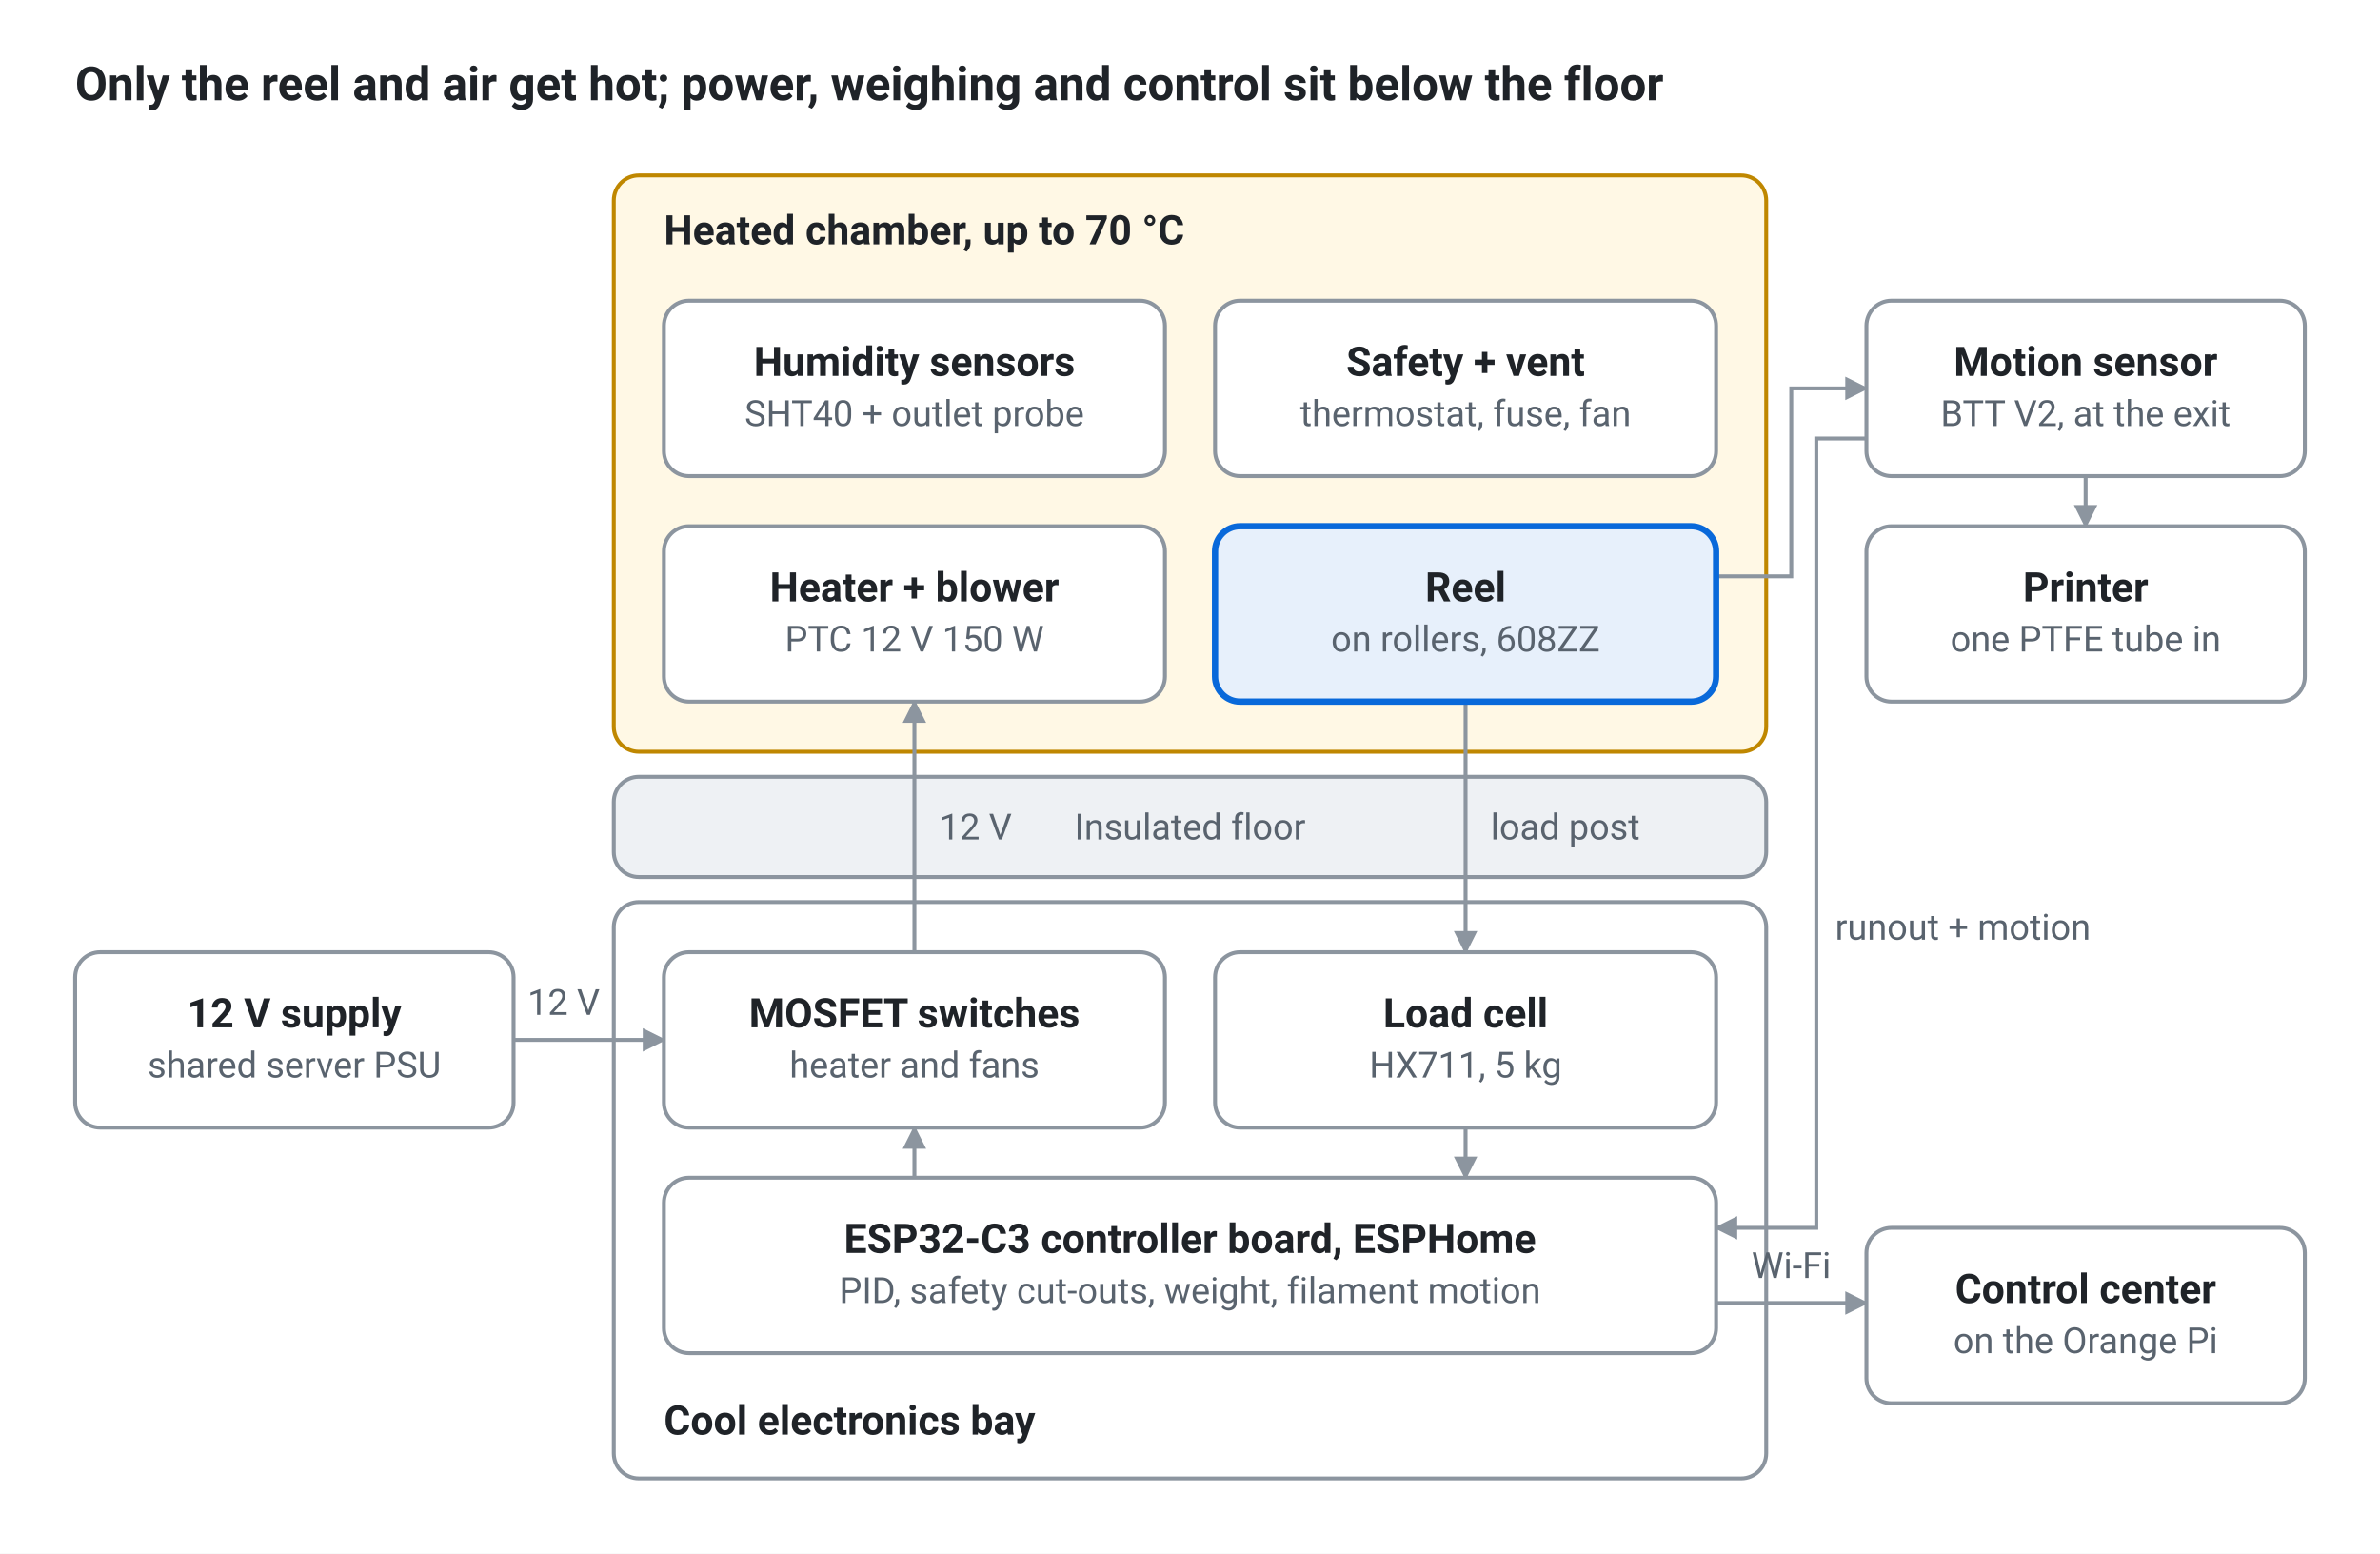
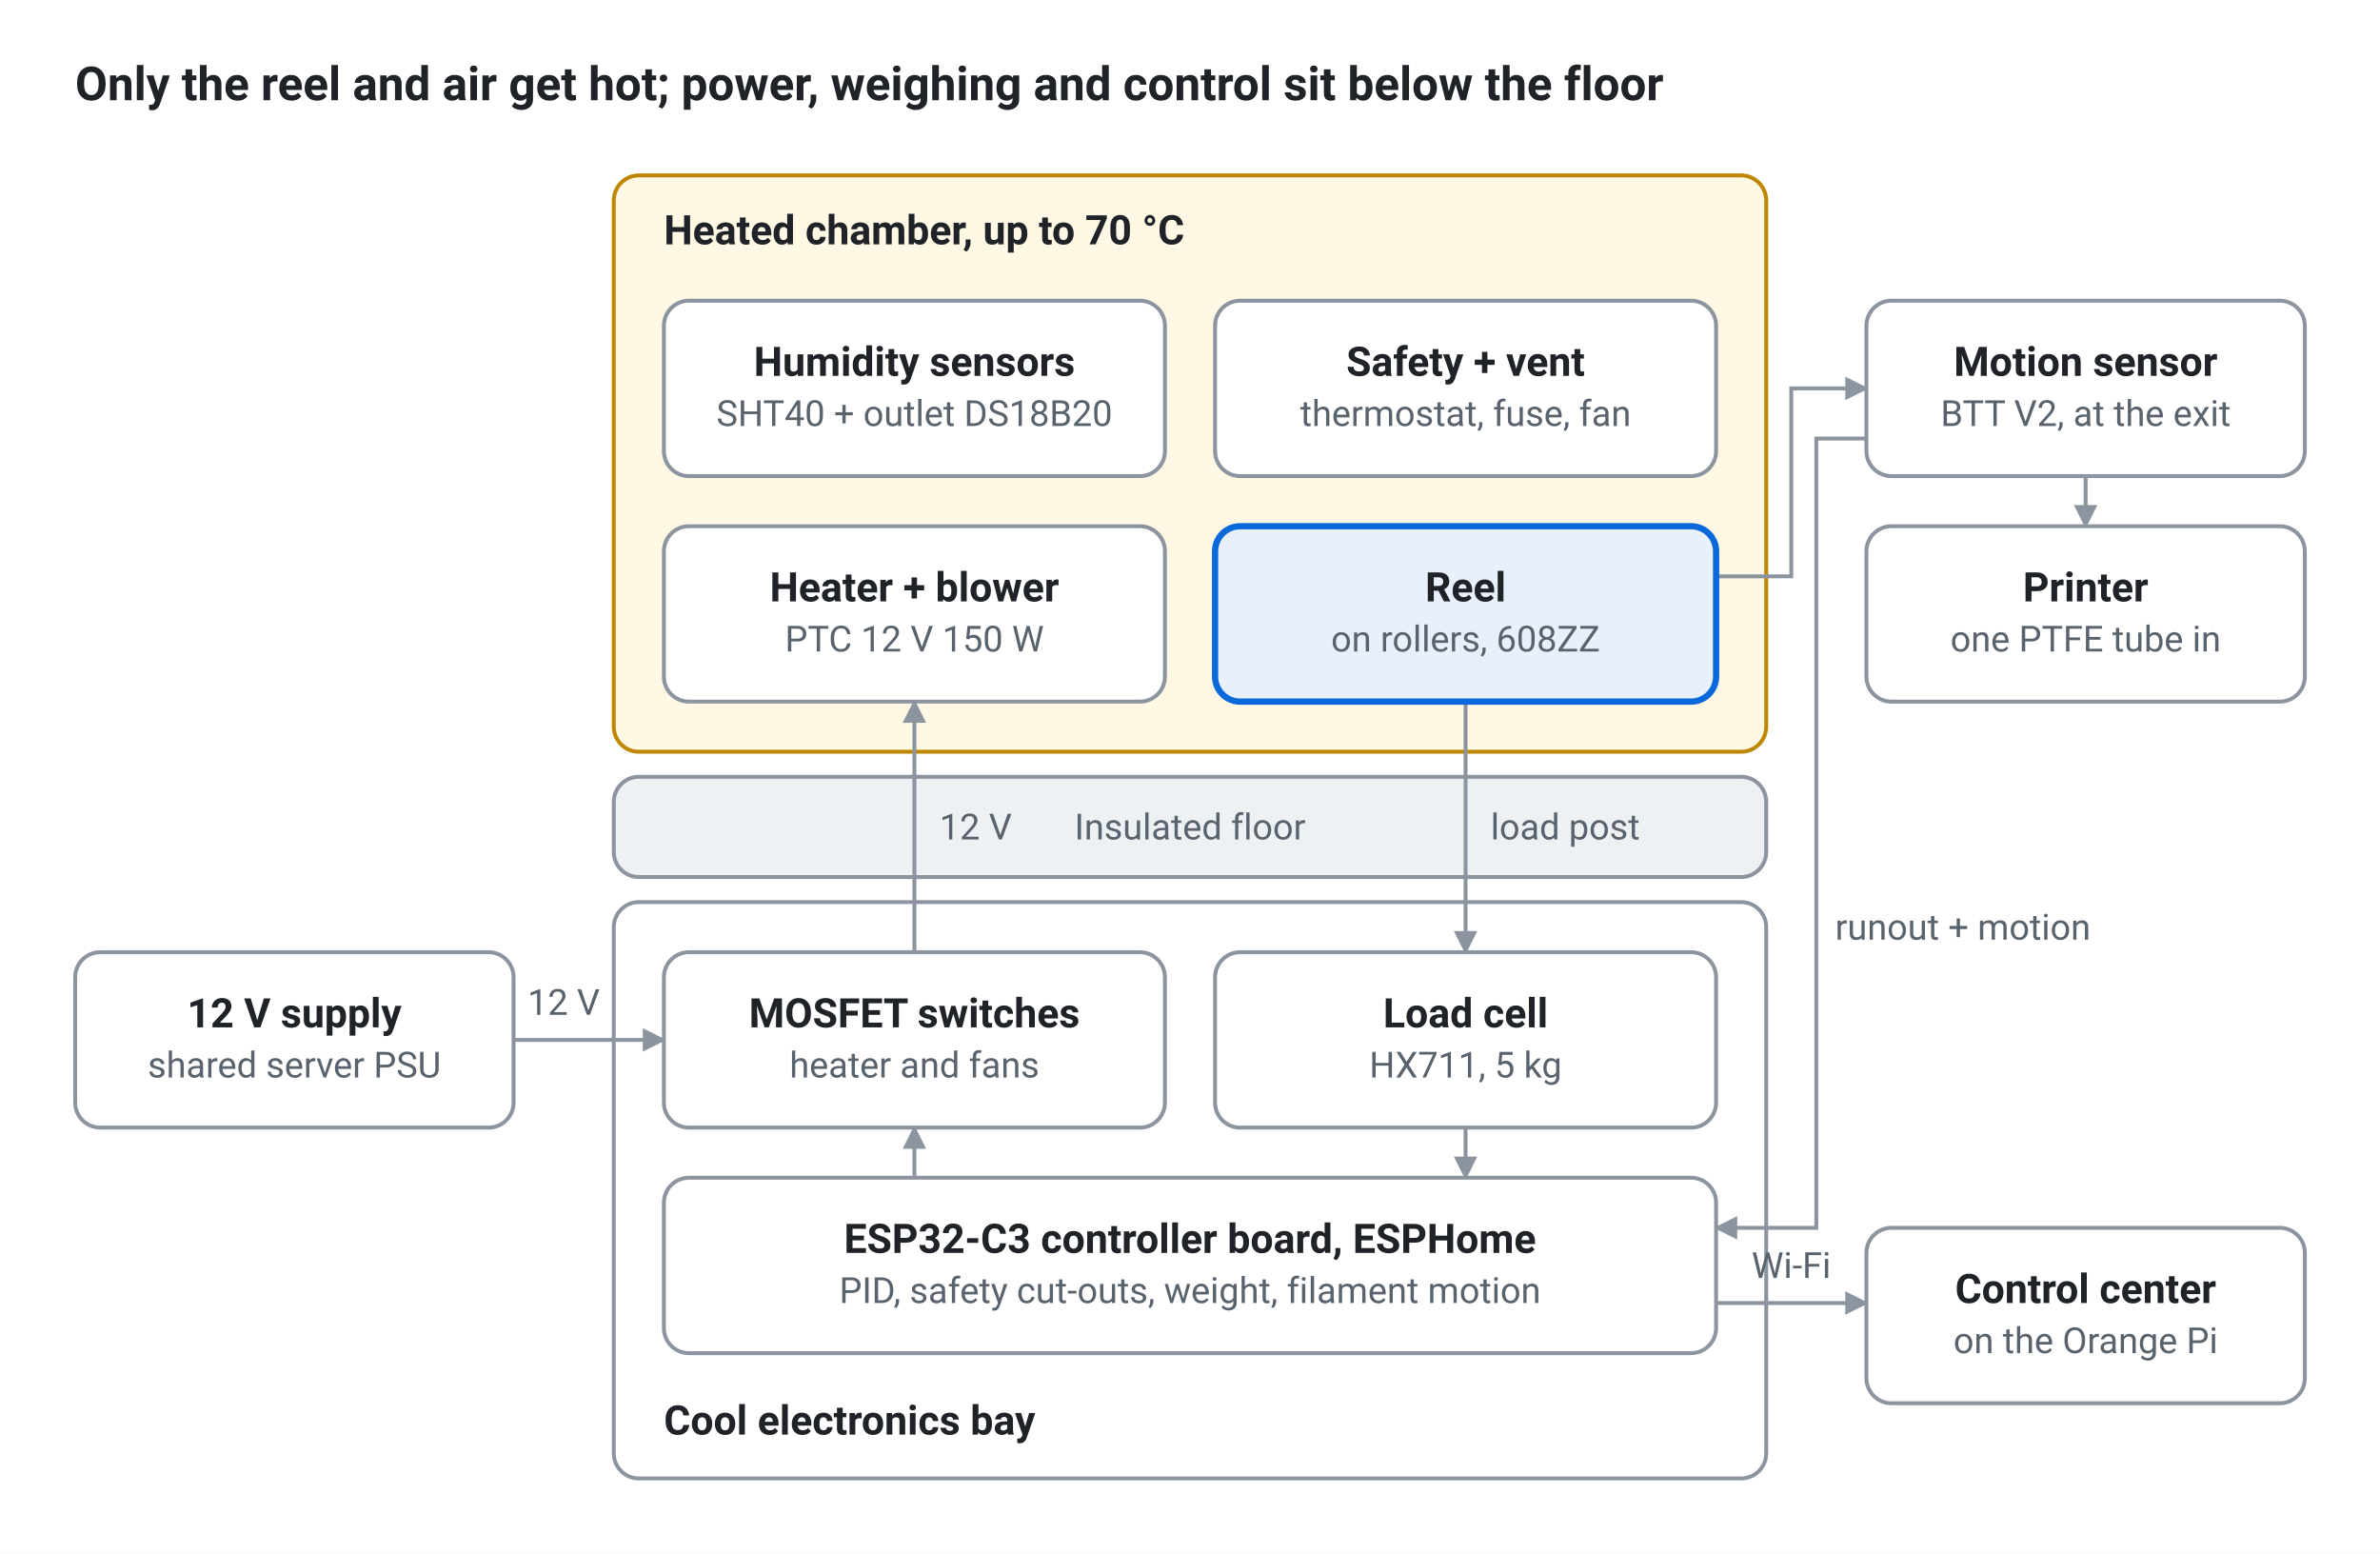
<svg xmlns="http://www.w3.org/2000/svg" viewBox="0 0 760 496" width="1520" height="992" font-family="system-ui,-apple-system,Segoe UI,Roboto,sans-serif">
  <rect width="760" height="496" fill="white" />
  <defs>
    <marker id="arr" viewBox="0 0 10 10" refX="9" refY="5" markerWidth="6" markerHeight="6" orient="auto-start-reverse">
      <path d="M0 0L10 5L0 10z" fill="#8c959f" />
    </marker>
    <marker id="arrb" viewBox="0 0 10 10" refX="9" refY="5" markerWidth="6" markerHeight="6" orient="auto-start-reverse">
      <path d="M0 0L10 5L0 10z" fill="#0969da" />
    </marker>
  </defs>
  <text x="24.0" y="32.0" font-size="15" text-anchor="start" fill="#1f2328" font-weight="600">Only the reel and air get hot; power, weighing and control sit below the floor</text>
  <rect x="196" y="56" width="368" height="184" rx="8" fill="#fff8e5" stroke="#bf8700" stroke-width="1.25" />
  <text x="212.0" y="78.0" font-size="13" text-anchor="start" fill="#1f2328" font-weight="600">Heated chamber, up to 70 °C</text>
  <rect x="196" y="248" width="368" height="32" rx="8" fill="#eef1f4" stroke="#8c959f" stroke-width="1.25" />
  <text x="380.0" y="268.0" font-size="11.5" text-anchor="middle" fill="#59636e" font-weight="normal">Insulated floor</text>
  <rect x="196" y="288" width="368" height="184" rx="8" fill="none" stroke="#8c959f" stroke-width="1.25" />
  <text x="212.0" y="458.0" font-size="13" text-anchor="start" fill="#1f2328" font-weight="600">Cool electronics bay</text>
  <path d="M292 304V224" fill="none" stroke="#8c959f" stroke-width="1.25" marker-end="url(#arr)" />
  <path d="M468 224V304" fill="none" stroke="#8c959f" stroke-width="1.25" marker-end="url(#arr)" />
  <path d="M292 376V360" fill="none" stroke="#8c959f" stroke-width="1.25" marker-end="url(#arr)" />
  <path d="M468 360V376" fill="none" stroke="#8c959f" stroke-width="1.25" marker-end="url(#arr)" />
  <path d="M164 332H212" fill="none" stroke="#8c959f" stroke-width="1.25" marker-end="url(#arr)" />
  <path d="M548 416H596" fill="none" stroke="#8c959f" stroke-width="1.25" marker-end="url(#arr)" />
  <path d="M548 184H572V124H596" fill="none" stroke="#8c959f" stroke-width="1.25" marker-end="url(#arr)" />
  <path d="M666 152V168" fill="none" stroke="#8c959f" stroke-width="1.25" marker-end="url(#arr)" />
  <path d="M596 140H580V392H548" fill="none" stroke="#8c959f" stroke-width="1.25" marker-end="url(#arr)" />
  <rect x="212" y="96" width="160" height="56" rx="8" fill="white" stroke="#8c959f" stroke-width="1.25" />
  <text x="292.0" y="120.0" font-size="13" text-anchor="middle" fill="#1f2328" font-weight="600">Humidity sensors</text>
-   <text x="292.0" y="136.0" font-size="11.5" text-anchor="middle" fill="#59636e" font-weight="normal">SHT40 + outlet probe</text>
+   <text x="292.0" y="136.0" font-size="11.5" text-anchor="middle" fill="#59636e" font-weight="normal">SHT40 + outlet DS18B20</text>
  <rect x="388" y="96" width="160" height="56" rx="8" fill="white" stroke="#8c959f" stroke-width="1.25" />
  <text x="468.0" y="120.0" font-size="13" text-anchor="middle" fill="#1f2328" font-weight="600">Safety + vent</text>
  <text x="468.0" y="136.0" font-size="11.5" text-anchor="middle" fill="#59636e" font-weight="normal">thermostat, fuse, fan</text>
  <rect x="212" y="168" width="160" height="56" rx="8" fill="white" stroke="#8c959f" stroke-width="1.25" />
  <text x="292.0" y="192.0" font-size="13" text-anchor="middle" fill="#1f2328" font-weight="600">Heater + blower</text>
  <text x="292.0" y="208.0" font-size="11.5" text-anchor="middle" fill="#59636e" font-weight="normal">PTC 12 V 150 W</text>
  <rect x="388" y="168" width="160" height="56" rx="8" fill="#e7f0fb" stroke="#0969da" stroke-width="2" />
  <text x="468.0" y="192.0" font-size="13" text-anchor="middle" fill="#1f2328" font-weight="600">Reel</text>
  <text x="468.0" y="208.0" font-size="11.5" text-anchor="middle" fill="#59636e" font-weight="normal">on rollers, 608ZZ</text>
  <rect x="212" y="304" width="160" height="56" rx="8" fill="white" stroke="#8c959f" stroke-width="1.25" />
  <text x="292.0" y="328.0" font-size="13" text-anchor="middle" fill="#1f2328" font-weight="600">MOSFET switches</text>
  <text x="292.0" y="344.0" font-size="11.5" text-anchor="middle" fill="#59636e" font-weight="normal">heater and fans</text>
  <rect x="388" y="304" width="160" height="56" rx="8" fill="white" stroke="#8c959f" stroke-width="1.25" />
  <text x="468.0" y="328.0" font-size="13" text-anchor="middle" fill="#1f2328" font-weight="600">Load cell</text>
  <text x="468.0" y="344.0" font-size="11.5" text-anchor="middle" fill="#59636e" font-weight="normal">HX711, 5 kg</text>
  <rect x="212" y="376" width="336" height="56" rx="8" fill="white" stroke="#8c959f" stroke-width="1.25" />
  <text x="380.0" y="400.0" font-size="13" text-anchor="middle" fill="#1f2328" font-weight="600">ESP32-C3 controller board, ESPHome</text>
  <text x="380.0" y="416.0" font-size="11.5" text-anchor="middle" fill="#59636e" font-weight="normal">PID, safety cut-outs, weight, filament motion</text>
  <rect x="24" y="304" width="140" height="56" rx="8" fill="white" stroke="#8c959f" stroke-width="1.25" />
  <text x="94.0" y="328.0" font-size="13" text-anchor="middle" fill="#1f2328" font-weight="600">12 V supply</text>
  <text x="94.0" y="344.0" font-size="11.5" text-anchor="middle" fill="#59636e" font-weight="normal">shared server PSU</text>
  <rect x="596" y="96" width="140" height="56" rx="8" fill="white" stroke="#8c959f" stroke-width="1.25" />
  <text x="666.0" y="120.0" font-size="13" text-anchor="middle" fill="#1f2328" font-weight="600">Motion sensor</text>
  <text x="666.0" y="136.0" font-size="11.5" text-anchor="middle" fill="#59636e" font-weight="normal">BTT V2, at the exit</text>
  <rect x="596" y="168" width="140" height="56" rx="8" fill="white" stroke="#8c959f" stroke-width="1.25" />
  <text x="666.0" y="192.0" font-size="13" text-anchor="middle" fill="#1f2328" font-weight="600">Printer</text>
  <text x="666.0" y="208.0" font-size="11.5" text-anchor="middle" fill="#59636e" font-weight="normal">one PTFE tube in</text>
  <rect x="596" y="392" width="140" height="56" rx="8" fill="white" stroke="#8c959f" stroke-width="1.25" />
  <text x="666.0" y="416.0" font-size="13" text-anchor="middle" fill="#1f2328" font-weight="600">Control center</text>
  <text x="666.0" y="432.0" font-size="11.5" text-anchor="middle" fill="#59636e" font-weight="normal">on the Orange Pi</text>
  <text x="300.0" y="268.0" font-size="11.5" text-anchor="start" fill="#59636e" font-weight="normal">12 V</text>
  <text x="476.0" y="268.0" font-size="11.5" text-anchor="start" fill="#59636e" font-weight="normal">load post</text>
  <text x="180.0" y="324.0" font-size="11.5" text-anchor="middle" fill="#59636e" font-weight="normal">12 V</text>
  <text x="572.0" y="408.0" font-size="11.5" text-anchor="middle" fill="#59636e" font-weight="normal">Wi-Fi</text>
  <text x="586.0" y="300.0" font-size="11.5" text-anchor="start" fill="#59636e" font-weight="normal">runout + motion</text>
</svg>
